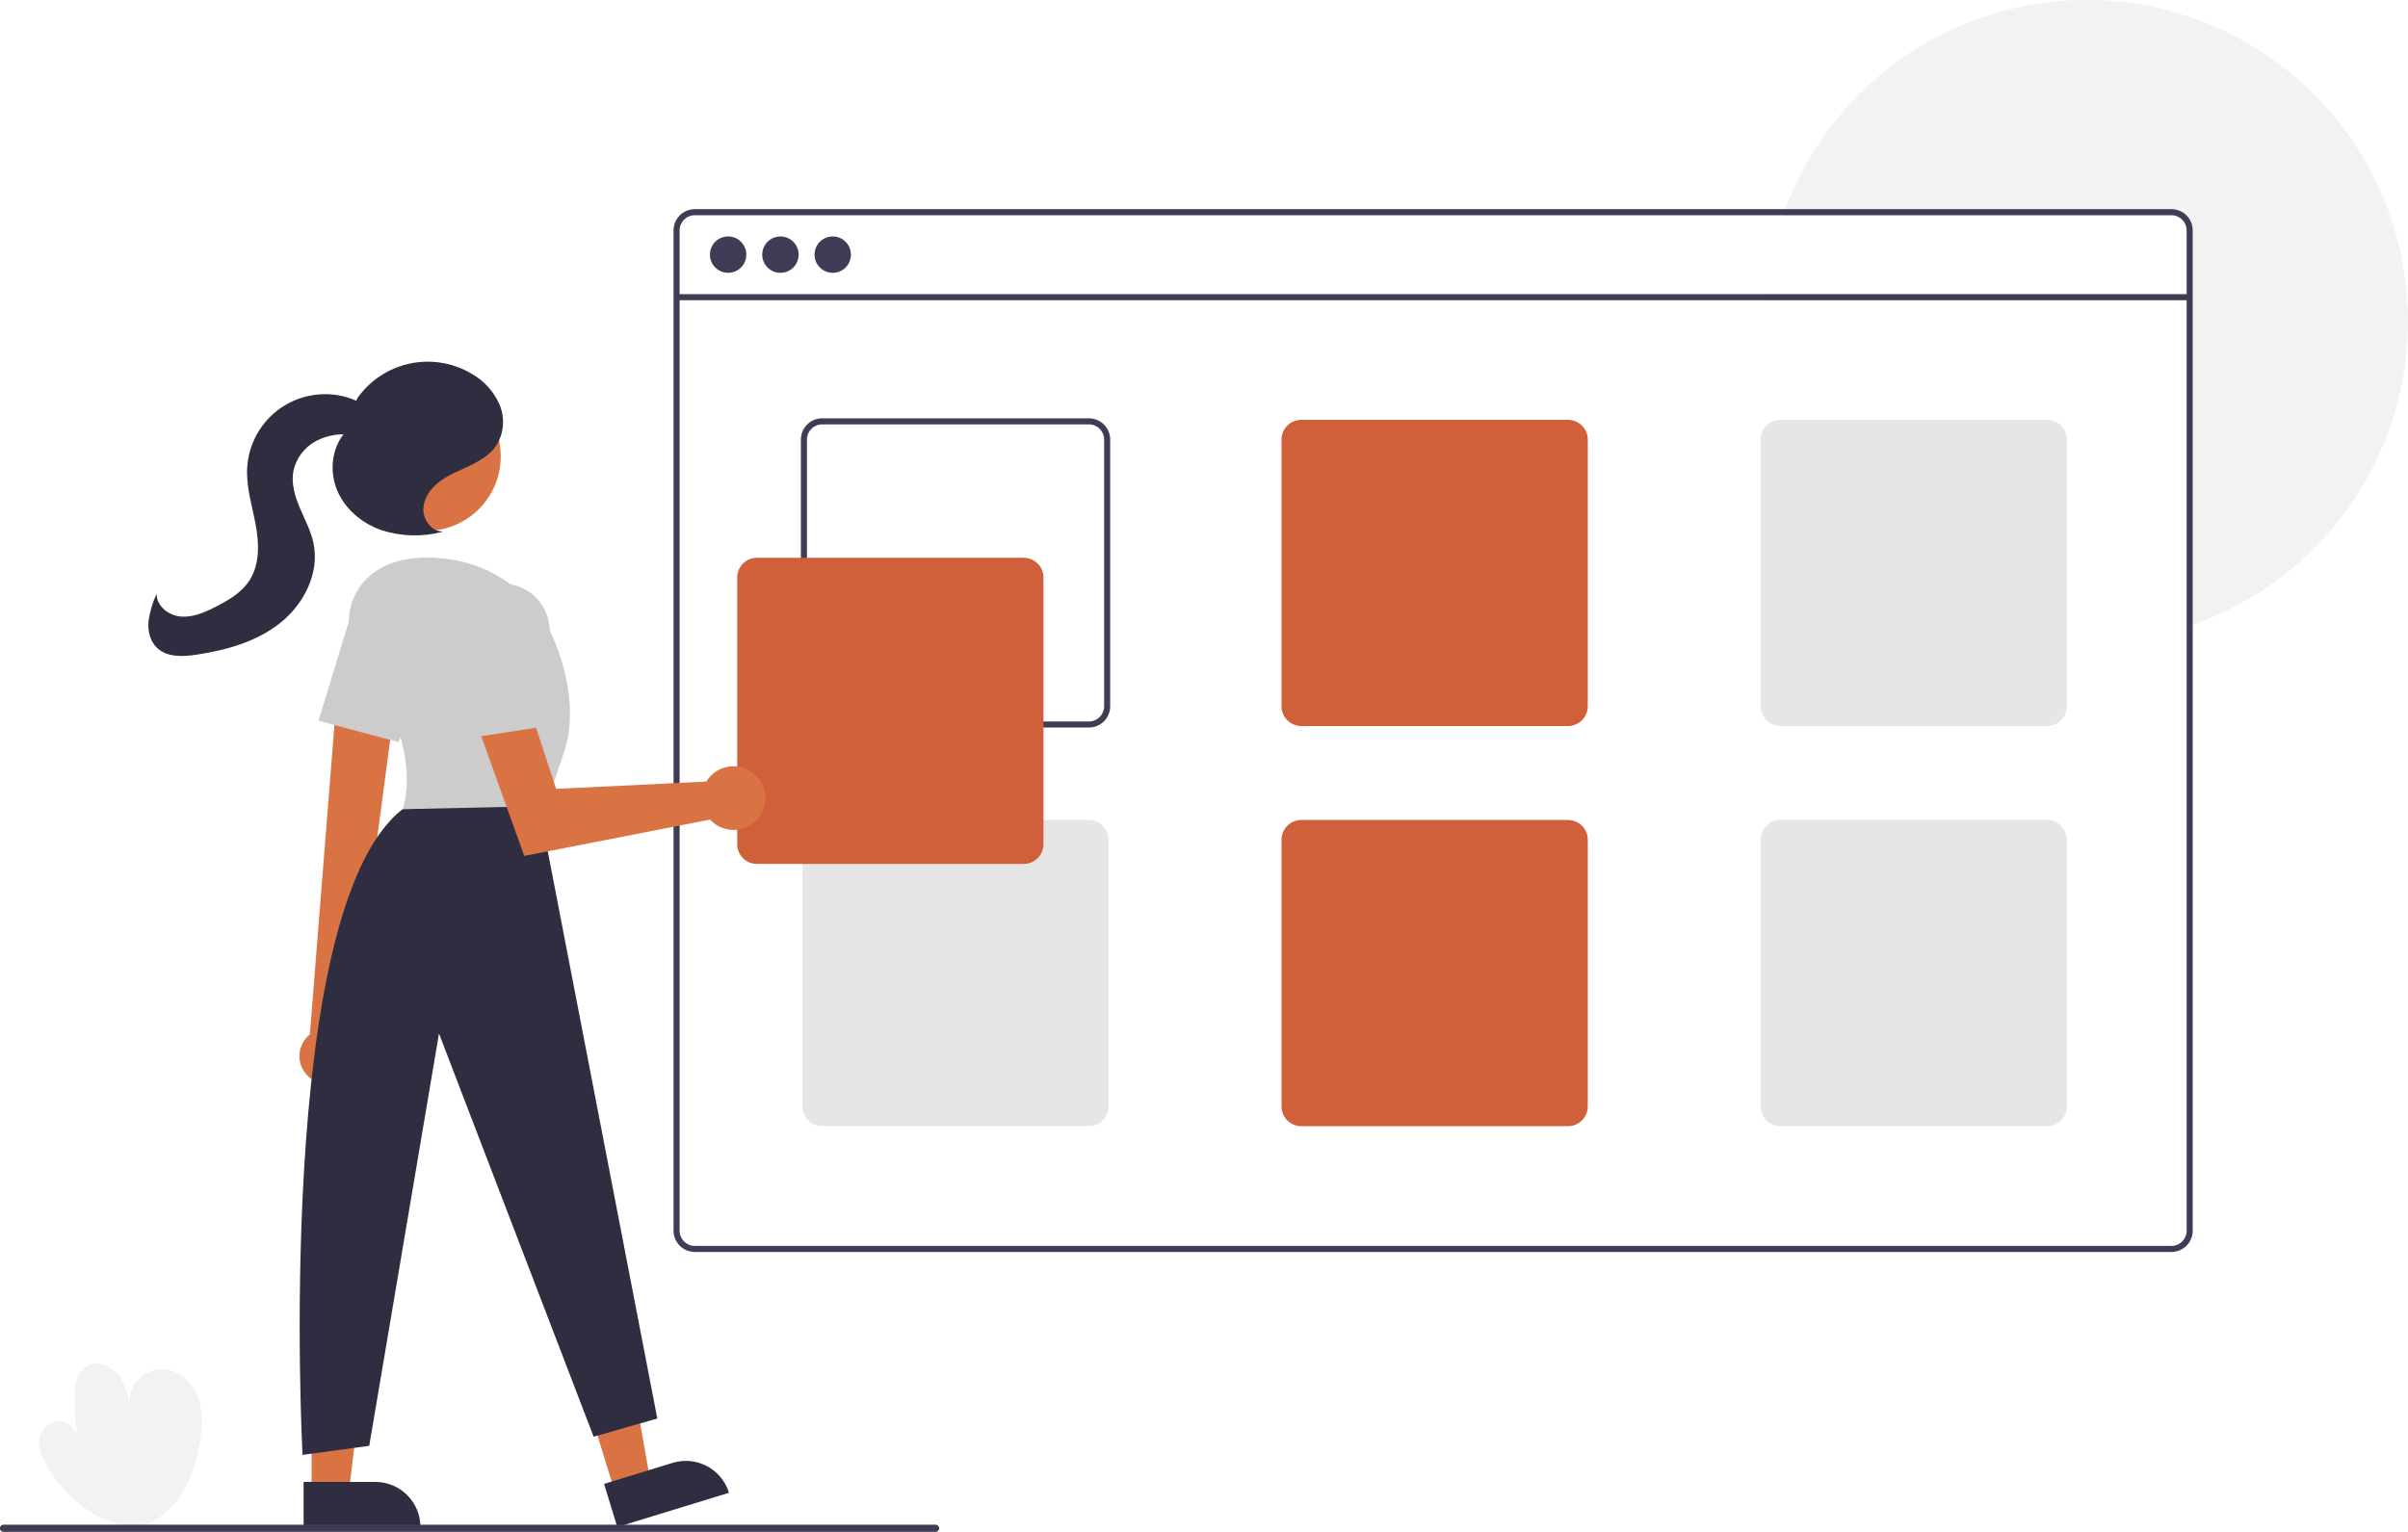
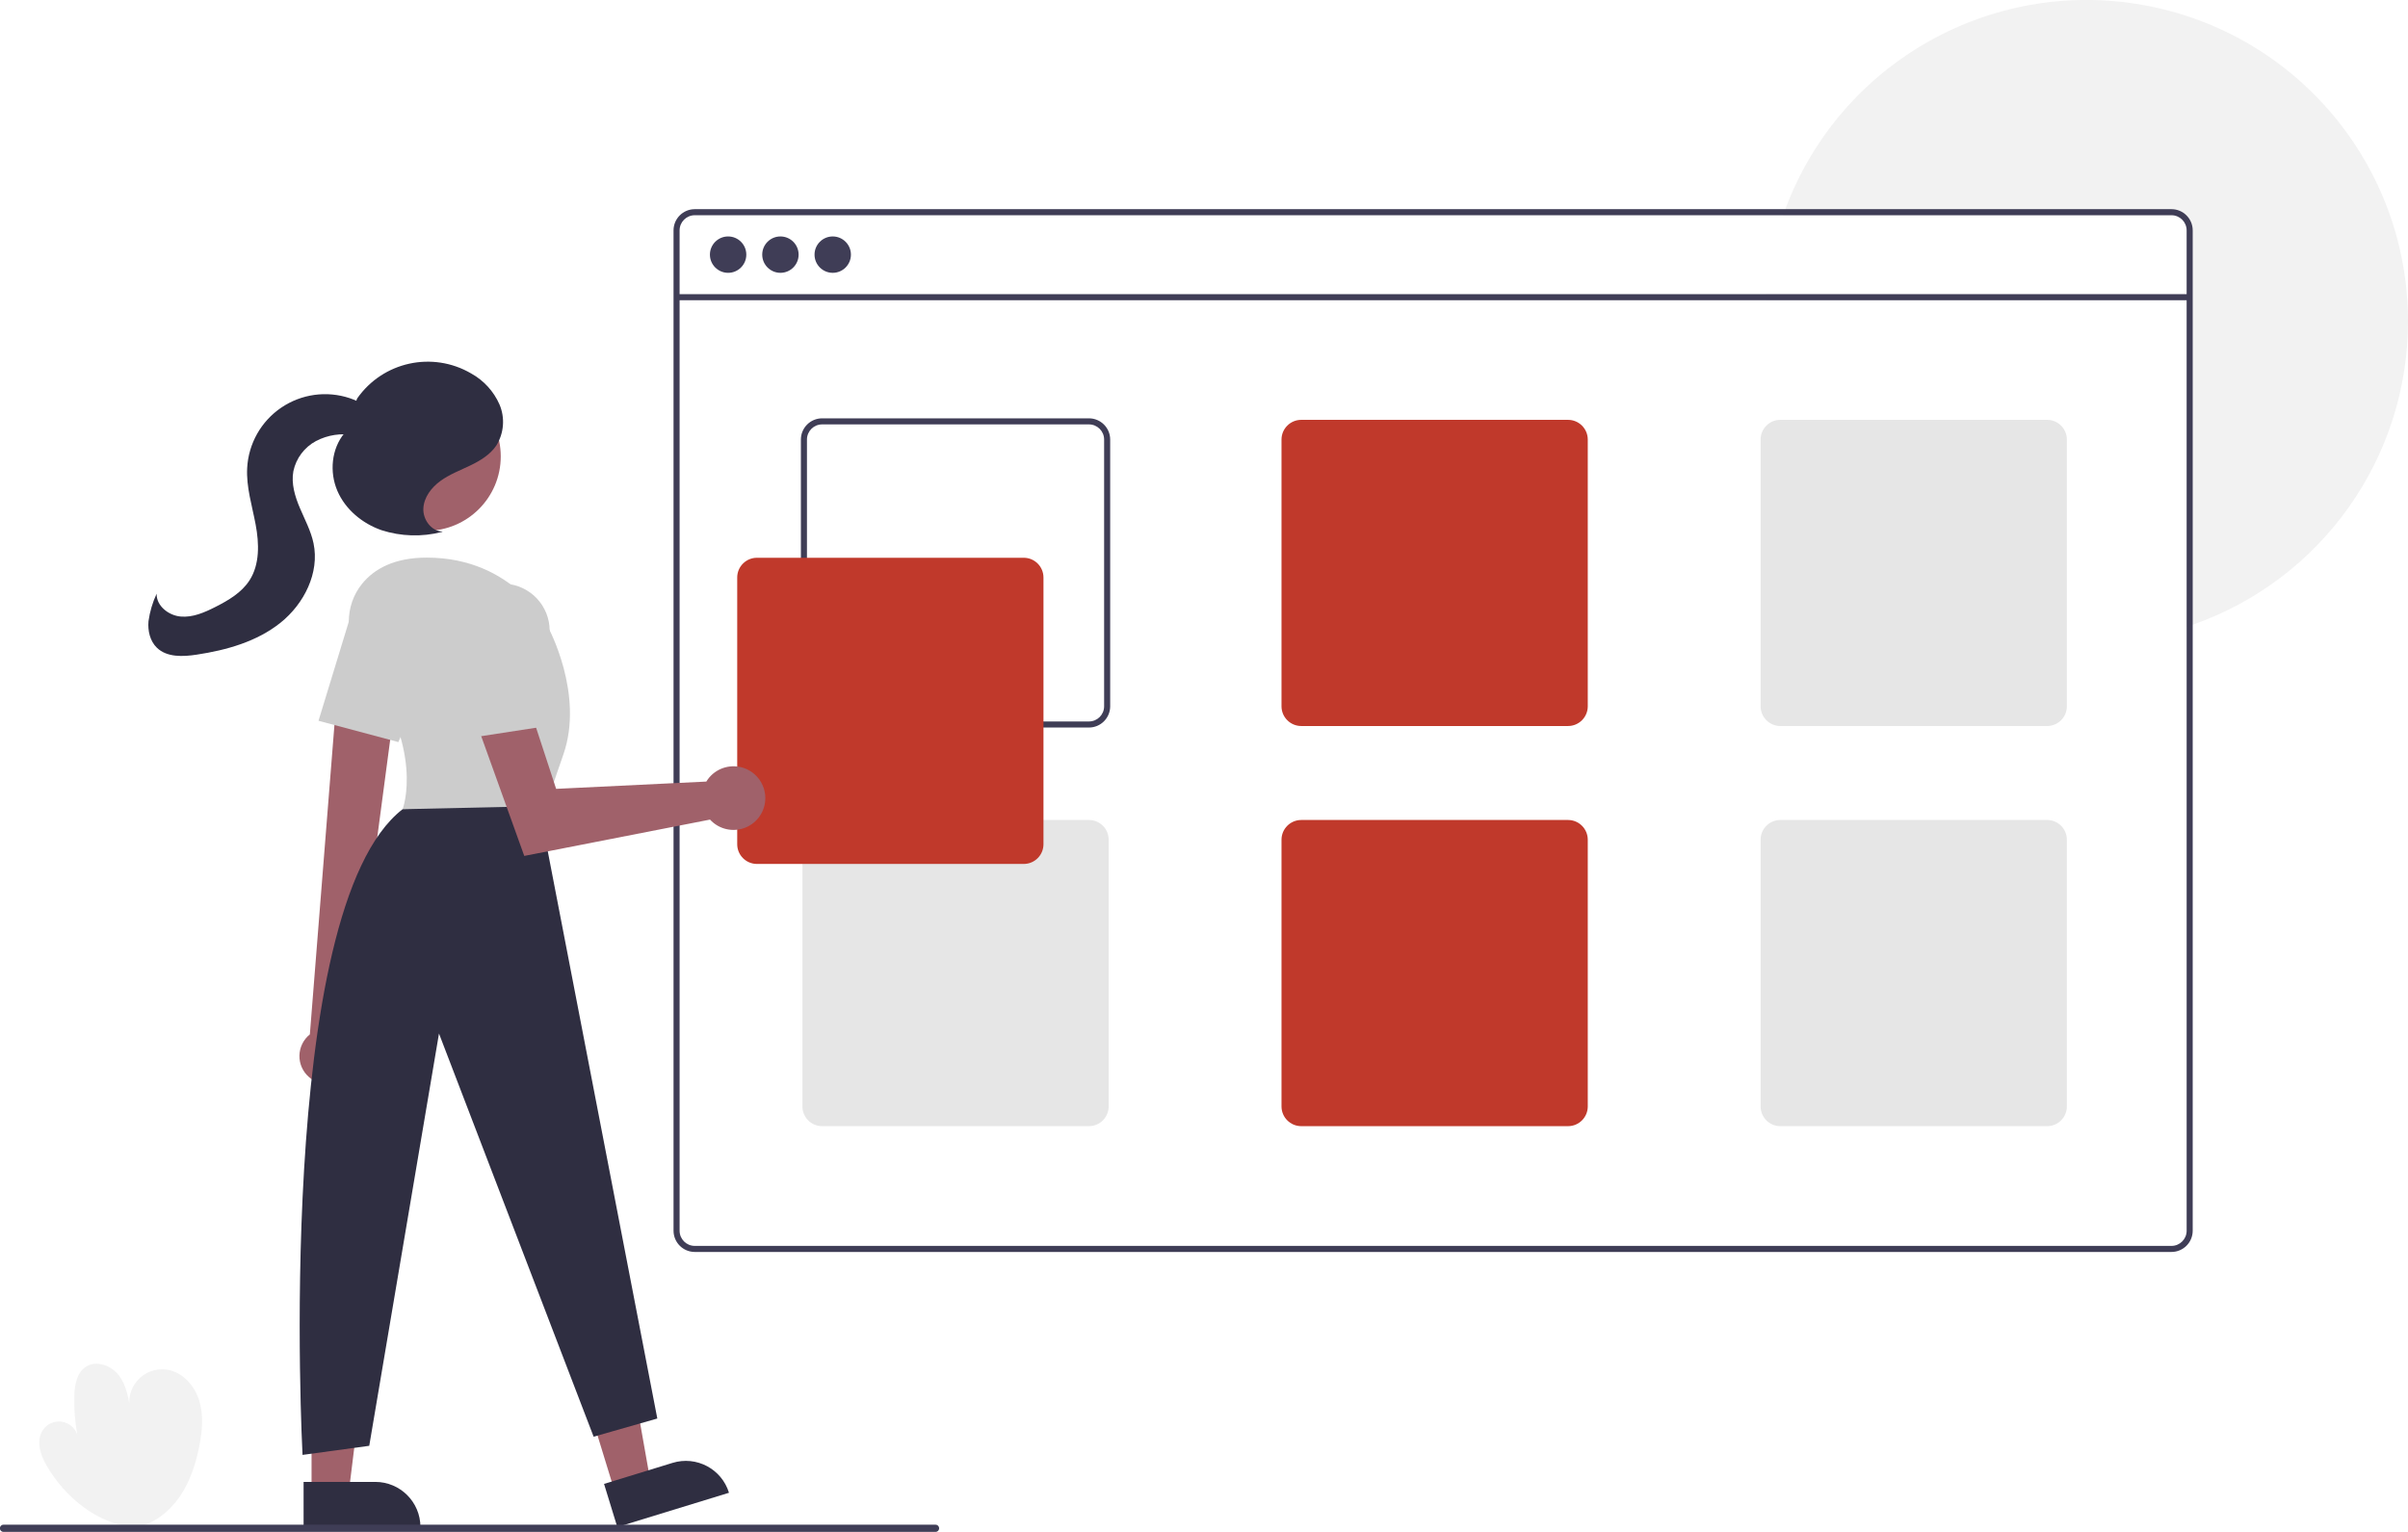
<svg xmlns="http://www.w3.org/2000/svg" data-name="Layer 1" width="794.122" height="505.345" viewBox="0 0 794.122 505.345">
  <path d="M247.458,701.198c-12.251-1.008-23.067-9.871-29.218-20.514-2.063-3.569-3.476-8.251-1.14-11.647a6.409,6.409,0,0,1,11.315,1.471,62.045,62.045,0,0,1-.965-12.641c.094-3.586.772-7.641,3.754-9.635,3.459-2.313,8.445-.477,10.962,2.838s3.199,7.627,3.803,11.744a10.83,10.83,0,0,1,12.039-13.657c5.067.765,9.036,5.152,10.585,10.036s1.065,10.181.068,15.207c-1.169,5.894-3.066,11.741-6.481,16.684s-8.488,8.929-14.374,10.138Z" transform="translate(-202.9391 -197.3274)" fill="#f2f2f2" />
  <path d="M997.061,303.327a106.034,106.034,0,0,1-71,100.08c-.66.23-1.33.46-2,.67v-107.71h-138.77c.04-.67.09-1.34.15-2H924.061v-21.04a5.002,5.002,0,0,0-5-5H790.981c.23-.67.47-1.34.73-2a106.01,106.01,0,0,1,205.35,37Z" transform="translate(-202.9391 -197.3274)" fill="#f2f2f2" />
  <path d="M919.061,266.327h-487a7.008,7.008,0,0,0-7,7v330a7.008,7.008,0,0,0,7,7h487a7.008,7.008,0,0,0,7-7v-330A7.008,7.008,0,0,0,919.061,266.327Zm5,337a5.002,5.002,0,0,1-5,5h-487a5.002,5.002,0,0,1-5-5v-330a5.002,5.002,0,0,1,5-5h487a5.002,5.002,0,0,1,5,5Z" transform="translate(-202.9391 -197.3274)" fill="#3f3d56" />
  <rect x="223.122" y="97.04" width="499" height="2" fill="#3f3d56" />
  <circle cx="240.122" cy="84" r="6" fill="#3f3d56" />
  <circle cx="257.372" cy="84" r="6" fill="#3f3d56" />
  <circle cx="274.622" cy="84" r="6" fill="#3f3d56" />
  <path d="M562.061,335.327h-88a7.008,7.008,0,0,0-7,7v88a7.008,7.008,0,0,0,7,7h88a7.008,7.008,0,0,0,7-7v-88A7.008,7.008,0,0,0,562.061,335.327Zm5,95a5.002,5.002,0,0,1-5,5h-88a5.002,5.002,0,0,1-5-5v-88a5.002,5.002,0,0,1,5-5h88a5.002,5.002,0,0,1,5,5Z" transform="translate(-202.9391 -197.3274)" fill="#3f3d56" />
-   <path d="M720.061,335.827h-88a6.513,6.513,0,0,0-6.5,6.5v88a6.513,6.513,0,0,0,6.5,6.5h88a6.513,6.513,0,0,0,6.5-6.5v-88A6.513,6.513,0,0,0,720.061,335.827Z" transform="translate(-202.9391 -197.3274)" fill="#cf6039" />
+   <path d="M720.061,335.827h-88a6.513,6.513,0,0,0-6.5,6.5v88a6.513,6.513,0,0,0,6.5,6.5h88a6.513,6.513,0,0,0,6.5-6.5v-88A6.513,6.513,0,0,0,720.061,335.827Z" transform="translate(-202.9391 -197.3274)" fill="#c0392b" />
  <path d="M878.061,335.827h-88a6.513,6.513,0,0,0-6.5,6.5v88a6.513,6.513,0,0,0,6.5,6.5h88a6.513,6.513,0,0,0,6.5-6.5v-88A6.513,6.513,0,0,0,878.061,335.827Z" transform="translate(-202.9391 -197.3274)" fill="#e6e6e6" />
  <path d="M562.061,467.827h-88a6.513,6.513,0,0,0-6.5,6.5v88a6.513,6.513,0,0,0,6.5,6.5h88a6.513,6.513,0,0,0,6.5-6.5v-88A6.513,6.513,0,0,0,562.061,467.827Z" transform="translate(-202.9391 -197.3274)" fill="#e6e6e6" />
-   <path d="M720.061,467.827h-88a6.513,6.513,0,0,0-6.5,6.5v88a6.513,6.513,0,0,0,6.5,6.5h88a6.513,6.513,0,0,0,6.5-6.5v-88A6.513,6.513,0,0,0,720.061,467.827Z" transform="translate(-202.9391 -197.3274)" fill="#cf6039" />
+   <path d="M720.061,467.827h-88a6.513,6.513,0,0,0-6.5,6.5v88a6.513,6.513,0,0,0,6.5,6.5h88a6.513,6.513,0,0,0,6.5-6.5v-88A6.513,6.513,0,0,0,720.061,467.827Z" transform="translate(-202.9391 -197.3274)" fill="#c0392b" />
  <path d="M878.061,467.827h-88a6.513,6.513,0,0,0-6.5,6.5v88a6.513,6.513,0,0,0,6.5,6.5h88a6.513,6.513,0,0,0,6.5-6.5v-88A6.513,6.513,0,0,0,878.061,467.827Z" transform="translate(-202.9391 -197.3274)" fill="#e6e6e6" />
-   <path d="M540.561,482.327h-88a6.507,6.507,0,0,1-6.5-6.5v-88a6.507,6.507,0,0,1,6.5-6.5h88a6.507,6.507,0,0,1,6.5,6.5v88A6.507,6.507,0,0,1,540.561,482.327Z" transform="translate(-202.9391 -197.3274)" fill="#cf6039" />
-   <polygon points="202.746 492.088 214.466 488.491 206.17 441.573 188.872 446.881 202.746 492.088" fill="#da7344" />
+   <path d="M540.561,482.327h-88a6.507,6.507,0,0,1-6.5-6.5v-88a6.507,6.507,0,0,1,6.5-6.5h88a6.507,6.507,0,0,1,6.5,6.5v88A6.507,6.507,0,0,1,540.561,482.327Z" transform="translate(-202.9391 -197.3274)" fill="#c0392b" />
+   <polygon points="202.746 492.088 214.466 488.491 206.17 441.573 188.872 446.881 202.746 492.088" fill="#a0616a" />
  <path d="M403.482,680.858h38.531a0,0,0,0,1,0,0v14.887a0,0,0,0,1,0,0H418.369A14.887,14.887,0,0,1,403.482,680.858v0A0,0,0,0,1,403.482,680.858Z" transform="translate(825.8911 1024.957) rotate(162.9391)" fill="#2f2e41" />
-   <polygon points="102.748 492.358 115.008 492.357 120.84 445.069 102.746 445.07 102.748 492.358" fill="#da7344" />
+   <polygon points="102.748 492.358 115.008 492.357 120.84 445.069 102.746 445.07 102.748 492.358" fill="#a0616a" />
  <path d="M303.06,686.182h38.531a0,0,0,0,1,0,0v14.887a0,0,0,0,1,0,0H317.947A14.887,14.887,0,0,1,303.06,686.182v0a0,0,0,0,1,0,0Z" transform="translate(441.7434 1189.908) rotate(179.9974)" fill="#2f2e41" />
-   <path d="M304.807,552.608a9.162,9.162,0,0,1,.318-14.046l9.505-119.695,19.331,4.83L318.484,540.456a9.212,9.212,0,0,1-13.677,12.152Z" transform="translate(-202.9391 -197.3274)" fill="#da7344" />
-   <circle cx="140.579" cy="150.555" r="24.561" fill="#da7344" />
+   <path d="M304.807,552.608a9.162,9.162,0,0,1,.318-14.046l9.505-119.695,19.331,4.83L318.484,540.456a9.212,9.212,0,0,1-13.677,12.152Z" transform="translate(-202.9391 -197.3274)" fill="#a0616a" />
+   <circle cx="140.579" cy="150.555" r="24.561" fill="#a0616a" />
  <path d="M322.162,415.186c-5.542-7.608-5.713-18.087.257-25.364,3.896-4.749,10.412-8.55,21.292-8.55,29,0,40,23,40,23s12,22,5,42-7,22-7,22l-46-4S343.471,444.441,322.162,415.186Z" transform="translate(-202.9391 -197.3274)" fill="#ccc" />
  <path d="M307.977,435.095l9.91-32.421a15.502,15.502,0,0,1,21.93-9.245h0a15.53,15.53,0,0,1,7.088,20.01L334.306,442.13Z" transform="translate(-202.9391 -197.3274)" fill="#ccc" />
  <path d="M380.711,463.272l39,202-21,6-51-133-23,136-22,3s-9.65-179.945,33-213Z" transform="translate(-202.9391 -197.3274)" fill="#2f2e41" />
-   <path d="M436.842,453.805a10.527,10.527,0,0,0-.963,1.349l-49.535,2.402-9.538-29.12-16.562,7.871,15.588,43.371,61.262-11.981a10.496,10.496,0,1,0-.252-13.893Z" transform="translate(-202.9391 -197.3274)" fill="#da7344" />
+   <path d="M436.842,453.805a10.527,10.527,0,0,0-.963,1.349l-49.535,2.402-9.538-29.12-16.562,7.871,15.588,43.371,61.262-11.981a10.496,10.496,0,1,0-.252-13.893Z" transform="translate(-202.9391 -197.3274)" fill="#a0616a" />
  <path d="M353.314,407.177a15.501,15.501,0,0,1,16.362-17.282h0a15.53,15.53,0,0,1,14.535,15.472v31.335l-26.936,4.145Z" transform="translate(-202.9391 -197.3274)" fill="#ccc" />
  <path d="M348.92,372.666c-3.686-.016-6.53-3.897-6.365-7.58s2.639-6.923,5.619-9.093,6.475-3.492,9.798-5.087,6.617-3.586,8.669-6.648a14.716,14.716,0,0,0,1.023-13.504,21.669,21.669,0,0,0-9.333-10.224,28.378,28.378,0,0,0-37.607,8.25l-4.208,11.458c-4.288,5.156-4.968,12.813-2.332,18.98s8.248,10.806,14.581,13.011a35.794,35.794,0,0,0,19.841.595" transform="translate(-202.9391 -197.3274)" fill="#2f2e41" />
  <path d="M326.473,334.506c-1.809-2.899-4.944-4.743-8.186-5.825a25.724,25.724,0,0,0-33.832,23.003c-.344,6.314,1.634,12.489,2.795,18.705s1.393,13.082-2.034,18.396c-2.611,4.048-6.964,6.596-11.261,8.773-3.581,1.814-7.455,3.516-11.453,3.154s-8.016-3.528-7.91-7.541a32.054,32.054,0,0,0-2.682,9.08c-.281,3.156.497,6.561,2.776,8.762,3.313,3.199,8.563,2.965,13.116,2.274,9.857-1.494,19.838-4.295,27.626-10.52s12.955-16.475,10.904-26.231c-.857-4.075-2.87-7.796-4.497-11.63s-2.897-8.027-2.15-12.124a14.735,14.735,0,0,1,7.493-9.982,19.601,19.601,0,0,1,12.523-1.899c2.799.459,6.294,1.173,7.954-1.127a4.508,4.508,0,0,0-.094-4.809,13.248,13.248,0,0,0-3.593-3.56" transform="translate(-202.9391 -197.3274)" fill="#2f2e41" />
  <path d="M511.424,702.673h-307.294a1.191,1.191,0,1,1,0-2.381h307.294a1.191,1.191,0,1,1,0,2.381Z" transform="translate(-202.9391 -197.3274)" fill="#3f3d56" />
</svg>
